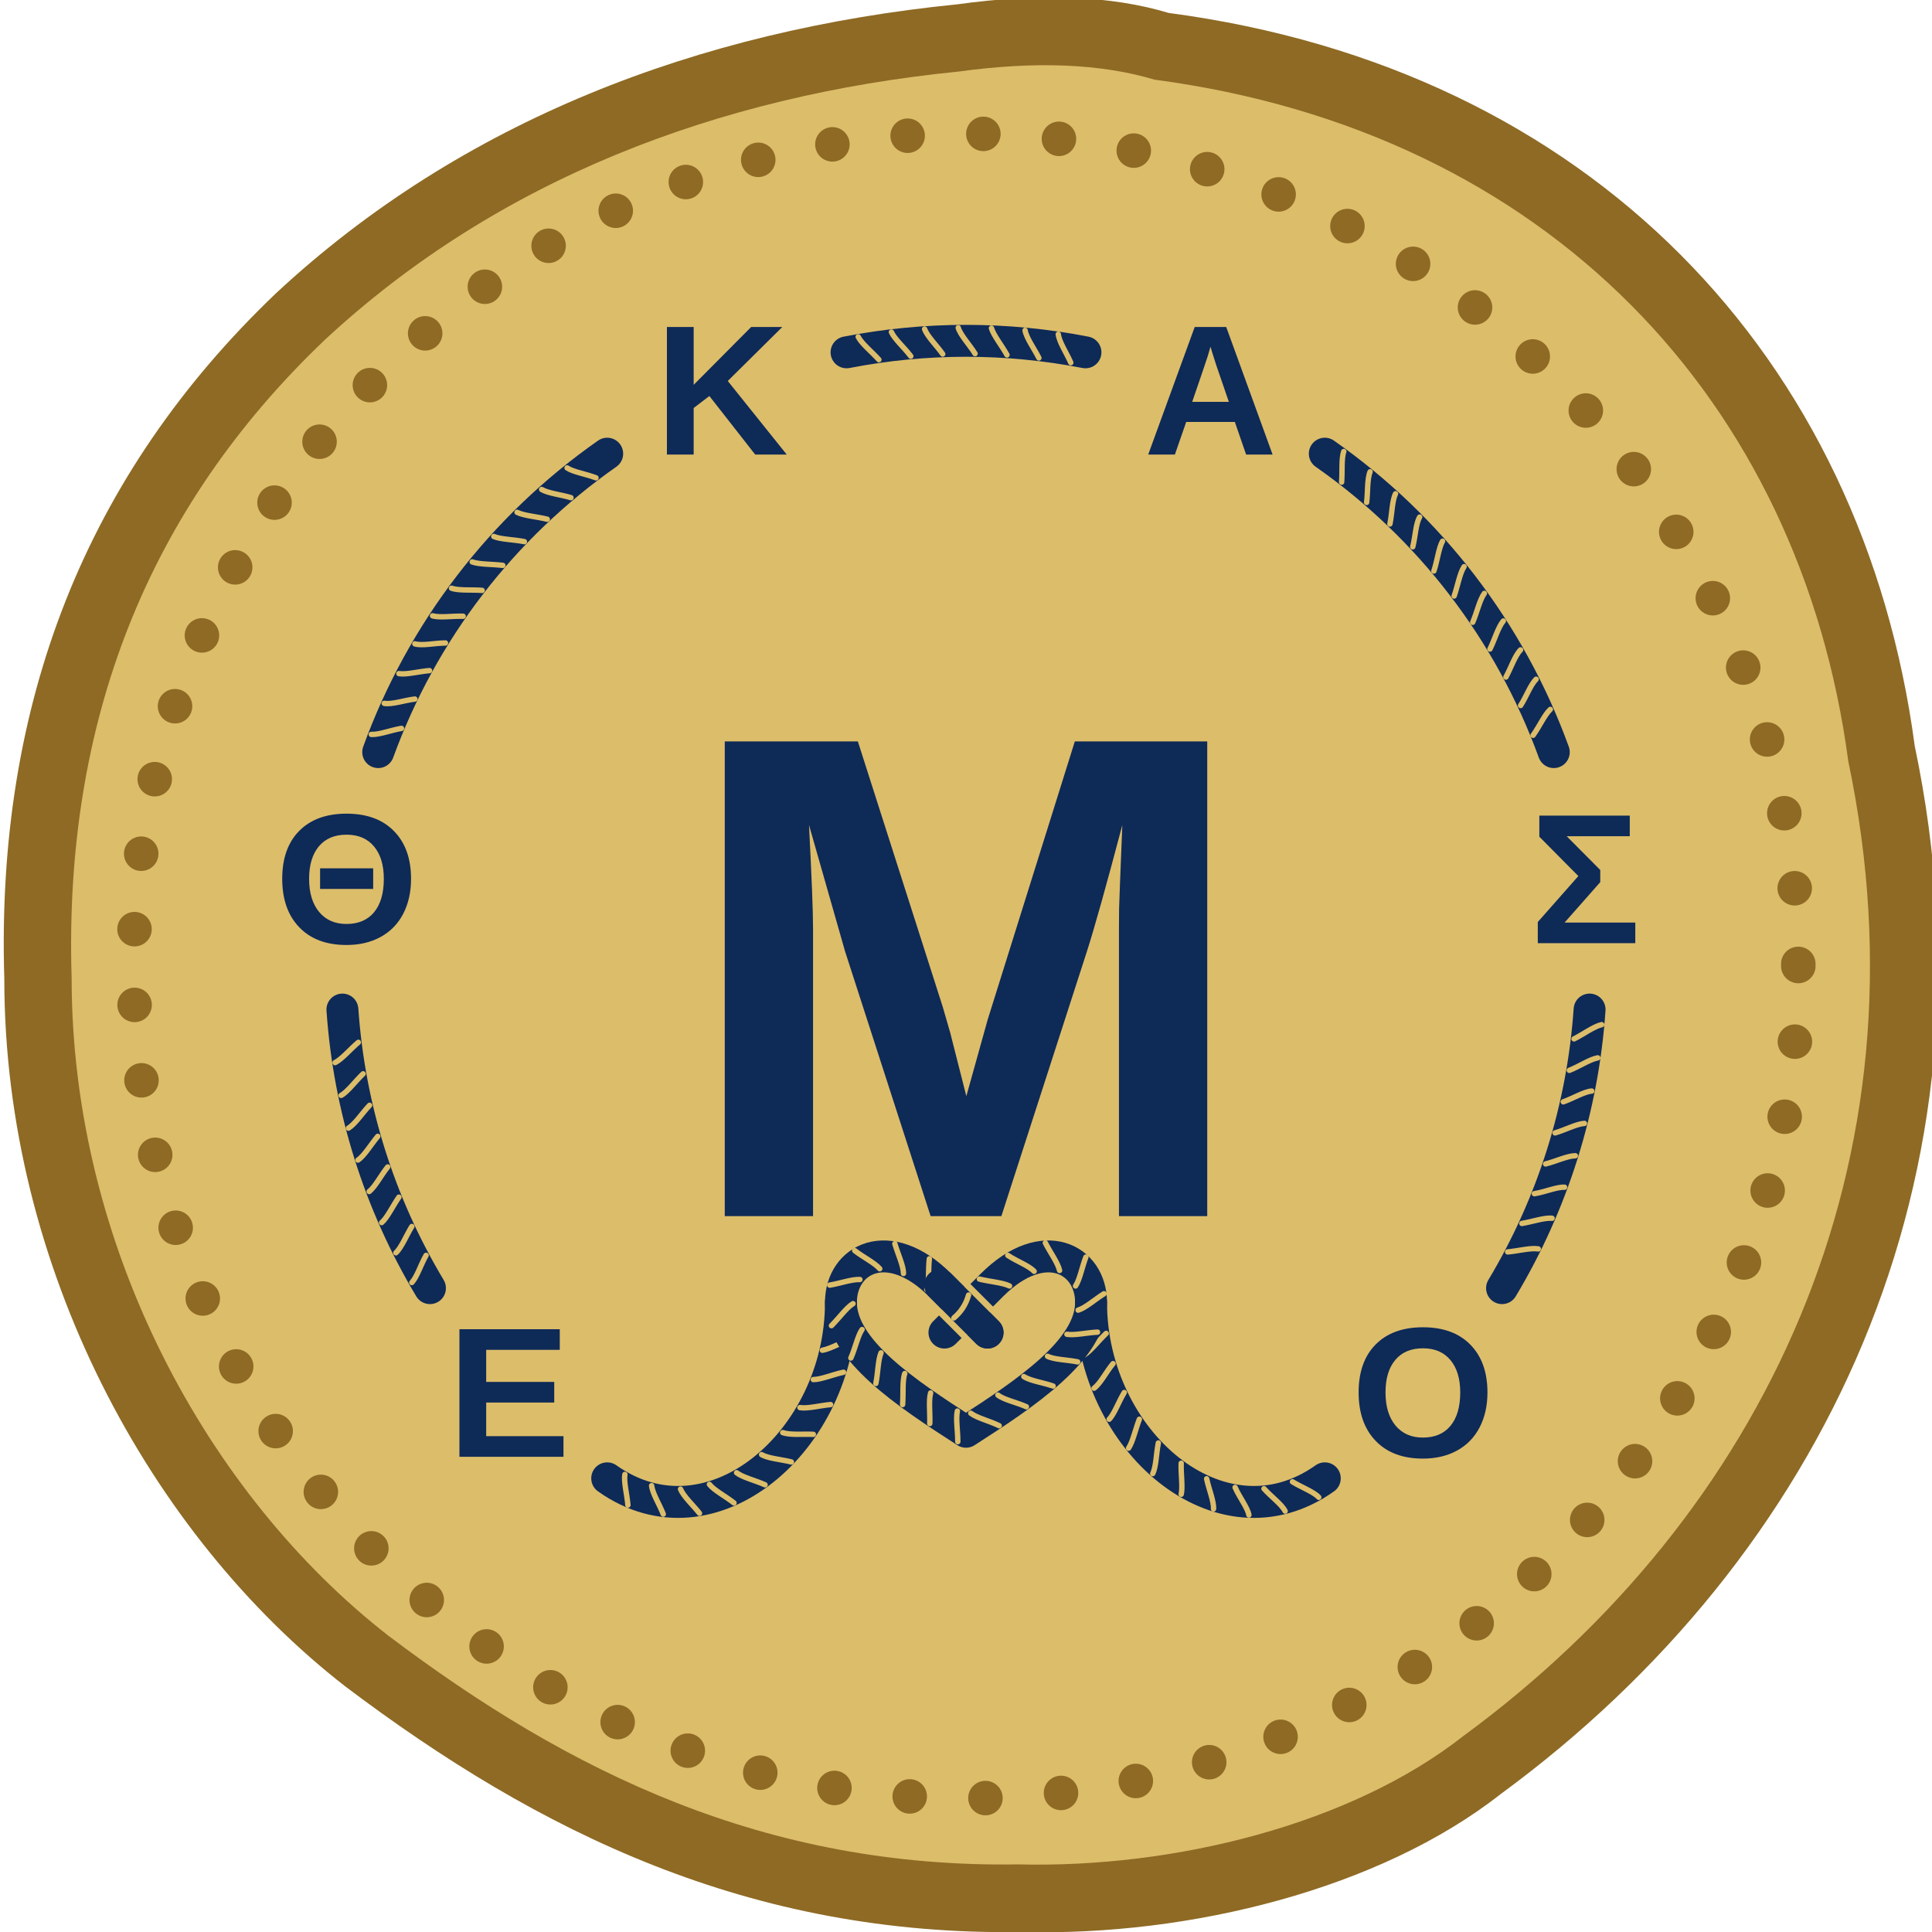
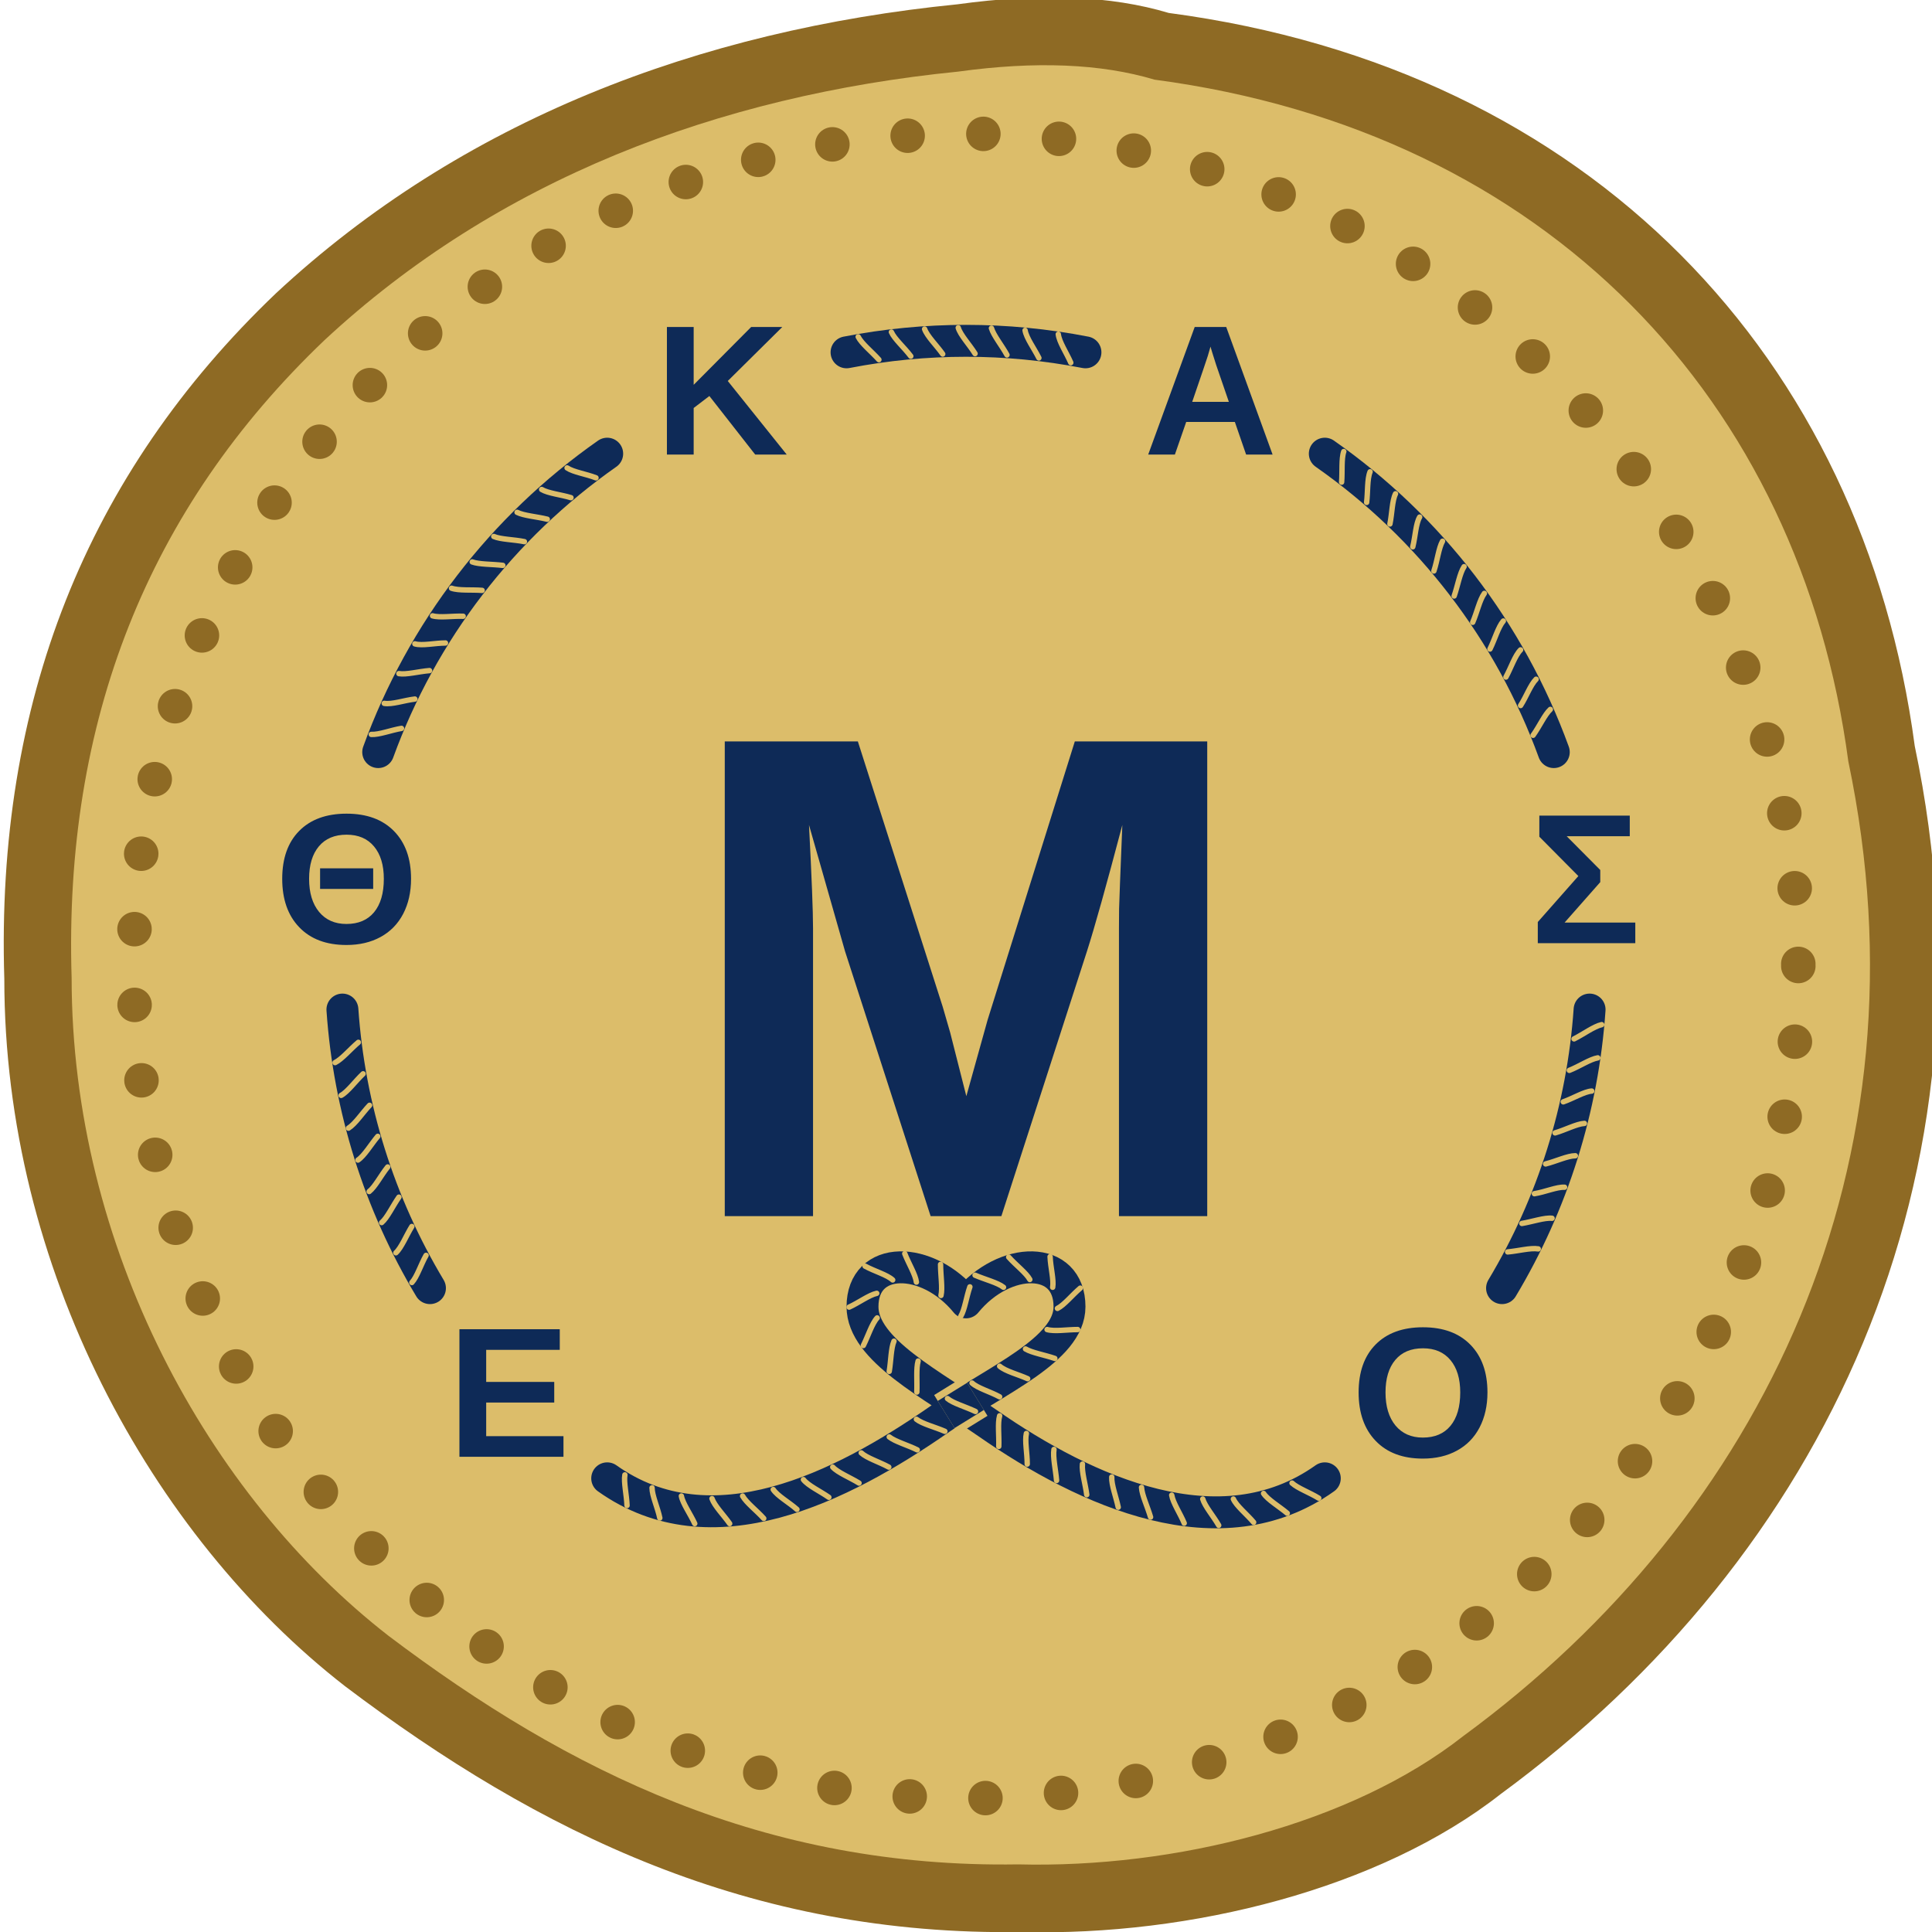
<svg xmlns="http://www.w3.org/2000/svg" xmlns:xlink="http://www.w3.org/1999/xlink" viewBox="176 96 448 448">
  <defs>
    <path id="rim" d="M398 97 Q427 93 447 99 C545 112 608 179 620 269 C641 369 599 457 524 512 C496 534 452 545 413 544 C350 545 301 521 256 487 C211 452 177 390 177 323 C175 259 196 206 240 164 C283 124 338 103 398 97Z" />
  </defs>
  <use xlink:href="#rim" fill="#8e6a24" />
  <use xlink:href="#rim" fill="#dcbd6a" transform="translate(400 320) scale(.93) translate(-400 -320)" />
  <circle cx="400" cy="320" r="193" fill="none" stroke="#8e6a24" stroke-width="8" stroke-linecap="round" stroke-dasharray="0 17.57" />
-   <g aria-label="Twisted rope between the letters forming a heart knot" fill="none" stroke-linecap="round" stroke-linejoin="round">
+   <g aria-label="Twisted rope between the letters passing through a loose heart knot" fill="none" stroke-linecap="round" stroke-linejoin="round">
    <path d="M372.3 177.7A145 145 0 0 1 427.7 177.7" stroke="#0e2a57" stroke-width="7.4" />
    <path d="M375.0 174.1C375.8 175.7 378.2 177.6 379.8 179.4M382.7 173.0C383.4 174.6 385.7 176.6 387.2 178.6M390.4 172.3C391.0 174.0 393.2 176.1 394.6 178.1M398.2 172.0C398.7 173.7 400.8 175.9 402.1 178.0M405.9 172.1C406.4 173.8 408.3 176.1 409.5 178.3M413.7 172.6C414.0 174.4 415.8 176.8 416.9 179.0M421.4 173.5C421.6 175.3 423.3 177.8 424.3 180.1" stroke="#dcbd6a" stroke-width="1.25" />
    <path d="M483.2 201.2A145 145 0 0 1 536.3 270.4" stroke="#0e2a57" stroke-width="7.4" />
    <path d="M487.6 200.7C487.0 202.4 487.3 205.4 487.1 207.8M493.7 205.4C493.0 207.1 493.2 210.1 492.9 212.5M499.6 210.5C498.8 212.1 498.8 215.1 498.3 217.5M505.2 215.9C504.3 217.4 504.2 220.4 503.6 222.8M510.5 221.5C509.6 223.1 509.3 226.0 508.5 228.4M515.5 227.4C514.5 228.9 514.0 231.9 513.2 234.2M520.2 233.6C519.1 235.1 518.5 238.0 517.5 240.3M524.6 240.0C523.4 241.4 522.6 244.3 521.5 246.5M528.6 246.7C527.3 248.0 526.4 250.8 525.2 253.0M532.2 253.5C530.9 254.8 529.9 257.6 528.6 259.6M535.5 260.5C534.2 261.7 533.0 264.4 531.5 266.5" stroke="#dcbd6a" stroke-width="1.25" />
    <path d="M544.6 330.1A145 145 0 0 1 524.3 394.7" stroke="#0e2a57" stroke-width="7.4" />
    <path d="M547.4 333.6C545.6 334.0 543.2 335.8 541.0 336.9M546.5 341.3C544.7 341.6 542.2 343.3 539.9 344.2M545.1 349.0C543.4 349.1 540.8 350.7 538.5 351.5M543.4 356.5C541.6 356.6 539.0 358.0 536.6 358.7M541.3 364.0C539.5 364.0 536.8 365.3 534.4 365.9M538.8 371.3C537.0 371.2 534.3 372.4 531.8 372.8M535.9 378.5C534.2 378.3 531.3 379.3 528.9 379.7M532.7 385.6C530.9 385.3 528.0 386.1 525.6 386.3" stroke="#dcbd6a" stroke-width="1.25" />
    <path d="M275.7 394.7A145 145 0 0 1 255.4 330.1" stroke="#0e2a57" stroke-width="7.4" />
    <path d="M271.5 393.4C272.7 392.1 273.6 389.2 274.8 387.1M267.8 386.5C269.1 385.3 270.2 382.5 271.5 380.4M264.5 379.5C265.8 378.4 267.1 375.6 268.5 373.6M261.6 372.3C263.0 371.2 264.3 368.6 265.9 366.6M259.0 365.0C260.5 364.0 262.0 361.4 263.6 359.5M256.8 357.6C258.4 356.6 260.0 354.1 261.7 352.3M255.1 350.0C256.6 349.2 258.4 346.7 260.2 345.0M253.7 342.4C255.3 341.6 257.2 339.3 259.1 337.7" stroke="#dcbd6a" stroke-width="1.25" />
    <path d="M263.7 270.4A145 145 0 0 1 316.8 201.2" stroke="#0e2a57" stroke-width="7.4" />
    <path d="M262.1 266.3C263.9 266.4 266.7 265.3 269.1 264.9M265.1 259.1C266.9 259.4 269.7 258.4 272.2 258.1M268.5 252.2C270.2 252.5 273.1 251.7 275.6 251.5M272.2 245.3C273.9 245.8 276.9 245.1 279.3 245.1M276.3 238.8C278.0 239.3 281.0 238.8 283.4 238.9M280.7 232.4C282.4 233.0 285.4 232.7 287.8 232.9M285.5 226.3C287.1 226.9 290.1 226.8 292.6 227.1M290.5 220.4C292.1 221.1 295.2 221.1 297.6 221.6M295.9 214.8C297.5 215.6 300.5 215.8 302.9 216.4M301.6 209.5C303.1 210.4 306.1 210.7 308.4 211.4M307.5 204.5C309.0 205.5 311.9 205.9 314.2 206.8" stroke="#dcbd6a" stroke-width="1.25" />
-     <path d="M483.2 438.8C459.0 456.0 429.0 430.0 429.0 398.0" stroke="#0e2a57" stroke-width="7.4" />
-     <path d="M481.8 443.2C480.6 441.9 477.8 440.9 475.7 439.6M474.0 446.4C473.2 444.8 470.8 443.1 469.1 441.2M465.6 447.3C465.3 445.6 463.4 443.2 462.4 440.9M457.4 445.9C457.5 444.1 456.3 441.3 455.8 438.9M449.9 442.5C450.3 440.8 449.8 437.8 449.9 435.3M443.3 437.7C444.1 436.1 444.1 433.1 444.6 430.6M437.7 431.8C438.7 430.3 439.3 427.4 440.2 425.1M433.2 425.1C434.4 423.9 435.4 421.0 436.7 418.9M429.7 417.9C431.2 416.8 432.5 414.1 434.1 412.2M427.4 410.2C428.9 409.3 430.7 406.9 432.5 405.2" stroke="#dcbd6a" stroke-width="1.25" />
-     <path d="M316.8 438.8C341.0 456.0 371.0 430.0 371.0 398.0" stroke="#0e2a57" stroke-width="7.4" />
-     <path d="M320.9 437.9C320.6 439.6 321.4 442.5 321.6 445.0M327.1 440.5C327.3 442.3 328.9 444.8 329.8 447.1M333.8 441.3C334.5 443.0 336.7 445.0 338.2 446.9M340.5 440.2C341.6 441.6 344.3 443.0 346.2 444.5M346.8 437.5C348.2 438.6 351.2 439.3 353.4 440.3M352.6 433.3C354.1 434.2 357.1 434.4 359.5 435.0M357.5 428.2C359.2 428.8 362.1 428.5 364.6 428.6M361.5 422.4C363.3 422.7 366.2 421.9 368.6 421.7M364.6 415.9C366.4 415.9 369.2 414.7 371.6 414.2M366.7 409.1C368.5 408.8 371.1 407.3 373.4 406.4" stroke="#dcbd6a" stroke-width="1.25" />
-     <path d="M405 405L394 394C382 382 371 388 371 398C371 409 386 419 400 428C414 419 429 409 429 398C429 388 418 382 406 394L395 405" stroke="#0e2a57" stroke-width="7.4" />
-     <path d="M401.3 405.6C402.1 404.0 402.2 401.0 402.8 398.6M395.9 400.2C396.8 398.6 396.9 395.6 397.4 393.2M390.9 395.0C391.5 393.4 391.2 390.4 391.5 387.9M385.5 391.3C385.5 389.5 384.2 386.8 383.5 384.4M380.0 390.2C378.8 388.8 376.1 387.5 374.2 386.0M375.4 392.7C373.6 392.6 370.8 393.6 368.4 394.0M373.8 398.3C372.3 399.2 370.6 401.6 368.8 403.4M375.9 404.3C374.9 405.7 374.3 408.7 373.3 410.9M380.3 409.7C379.6 411.3 379.6 414.3 379.1 416.8M385.8 414.5C385.2 416.2 385.5 419.2 385.3 421.7M391.8 419.0C391.3 420.7 391.7 423.7 391.6 426.1M398.0 423.2C397.6 424.9 398.1 427.8 398.1 430.3M401.1 423.7C402.5 424.8 405.5 425.5 407.7 426.6M407.4 419.5C408.8 420.6 411.8 421.2 414.0 422.2M413.4 415.2C414.9 416.2 417.9 416.6 420.2 417.4M418.9 410.5C420.5 411.3 423.5 411.3 425.9 411.8M423.4 405.4C425.2 405.7 428.1 405.0 430.5 404.9M426.0 399.8C427.7 399.3 429.9 397.3 432.0 396.0M425.4 394.2C426.4 392.7 426.9 389.8 427.8 387.5M421.7 390.6C421.3 388.8 419.5 386.4 418.4 384.2M415.8 390.8C414.6 389.5 411.8 388.5 409.7 387.1M410.1 394.2C408.5 393.4 405.5 393.2 403.1 392.6M404.7 399.5C403.1 398.7 400.1 398.6 397.7 398.0" stroke="#dcbd6a" stroke-width="1.25" />
-     <path d="M397 397L403 403" stroke="#dcbd6a" stroke-width="10.3" stroke-linecap="butt" />
-     <path d="M394 394L405 405" stroke="#0e2a57" stroke-width="7.4" />
-     <path d="M400.6 396.3Q399.7 399.5 397.2 401.6" stroke="#dcbd6a" stroke-width="1.25" />
+     <path d="M316.8 438.8C341.0 456.0 371.0 441.0 394.0 425.0C407.0 416.0 424.0 409.0 424.0 399.0C424.0 387.0 409.0 387.0 400.0 398.0C391.0 387.0 376.0 387.0 376.0 399.0C376.0 409.0 392.0 417.0 405.0 426.0C428.0 442.0 459.0 456.0 483.2 438.8" stroke="#0e2a57" stroke-width="7.4" />
+     <path d="M320.9 438.0C320.6 439.7 321.3 442.6 321.4 445.1M327.2 441.0C327.2 442.8 328.5 445.6 329.0 448.0M334.0 442.9C334.3 444.6 336.1 447.1 337.1 449.3M341.1 443.5C341.7 445.2 343.8 447.3 345.2 449.3M348.2 442.9C349.1 444.5 351.5 446.3 353.1 448.1M355.3 441.4C356.3 442.9 359.0 444.4 360.8 446.0M362.3 439.1C363.4 440.5 366.2 441.8 368.2 443.2M369.1 436.2C370.3 437.5 373.1 438.6 375.2 439.9M375.7 432.9C377.0 434.1 379.9 435.0 382.1 436.2M382.2 429.2C383.6 430.3 386.5 431.1 388.7 432.2M388.5 425.1C389.9 426.2 392.8 426.9 395.1 427.9M401.4 416.7C402.7 417.9 405.6 418.7 407.8 419.9M407.8 412.8C409.2 414.0 412.1 414.7 414.3 415.7M413.8 408.8C415.3 409.7 418.3 410.2 420.6 411.0M418.8 404.3C420.5 404.8 423.5 404.3 425.9 404.3M421.2 399.4C422.8 398.6 424.6 396.3 426.5 394.7M420.1 394.5C420.4 392.8 419.6 389.9 419.5 387.4M414.8 392.7C414.0 391.2 411.6 389.4 409.9 387.5M408.7 394.5C407.3 393.4 404.4 392.7 402.1 391.7M398.8 401.2C399.7 399.7 400.1 396.7 400.9 394.4M394.2 396.4C394.6 394.7 394.1 391.7 394.1 389.2M388.5 393.3C388.3 391.6 386.7 389.0 385.8 386.7M383.0 392.8C381.7 391.6 378.8 390.8 376.6 389.6M379.3 395.9C377.5 396.3 375.1 398.1 372.9 399.1M379.4 401.6C378.2 402.9 377.3 405.8 376.2 408.0M383.3 407.0C382.6 408.6 382.6 411.6 382.2 414.0M388.9 411.6C388.4 413.3 388.7 416.3 388.6 418.8M407.8 424.3C407.3 426.0 407.7 429.0 407.6 431.4M414.0 428.4C413.6 430.1 414.2 433.0 414.2 435.5M420.4 432.1C420.1 433.9 420.8 436.8 421.0 439.3M427.0 435.5C426.8 437.3 427.7 440.2 428.0 442.6M433.8 438.5C433.7 440.3 434.8 443.1 435.3 445.5M440.7 440.9C440.8 442.7 442.1 445.4 442.8 447.8M447.7 442.7C448.0 444.5 449.7 447.0 450.6 449.2M454.9 443.6C455.4 445.3 457.4 447.6 458.6 449.7M462.0 443.6C462.7 445.2 465.1 447.1 466.7 449.0M469.0 442.3C470.0 443.8 472.6 445.3 474.5 446.9M475.6 439.9C476.9 441.1 479.7 442.1 481.8 443.4" stroke="#dcbd6a" stroke-width="1.25" />
+     <path d="M395.4 424.0L402.2 419.8" stroke="#dcbd6a" stroke-width="10.6" stroke-linecap="butt" />
+     <path d="M395.4 424.0L402.2 419.8" stroke="#0e2a57" stroke-width="7.4" stroke-linecap="butt" />
+     <path d="M395.7 420.3C397.0 421.4 399.9 422.2 402.2 423.3" stroke="#dcbd6a" stroke-width="1.25" />
  </g>
  <g fill="#0e2a57" font-family="Arial, Helvetica, sans-serif" font-weight="700" text-anchor="middle">
    <text x="400" y="378" font-size="160">Μ</text>
    <g font-size="43" dominant-baseline="central">
      <text x="343.3" y="186.5">Κ</text>
      <text x="456.7" y="186.5">Α</text>
      <text x="256.4" y="299.8">Θ</text>
      <text x="543.6" y="299.8">Σ</text>
      <text x="294.0" y="418.9">Ε</text>
      <text x="506.0" y="418.9">Ο</text>
    </g>
  </g>
</svg>
